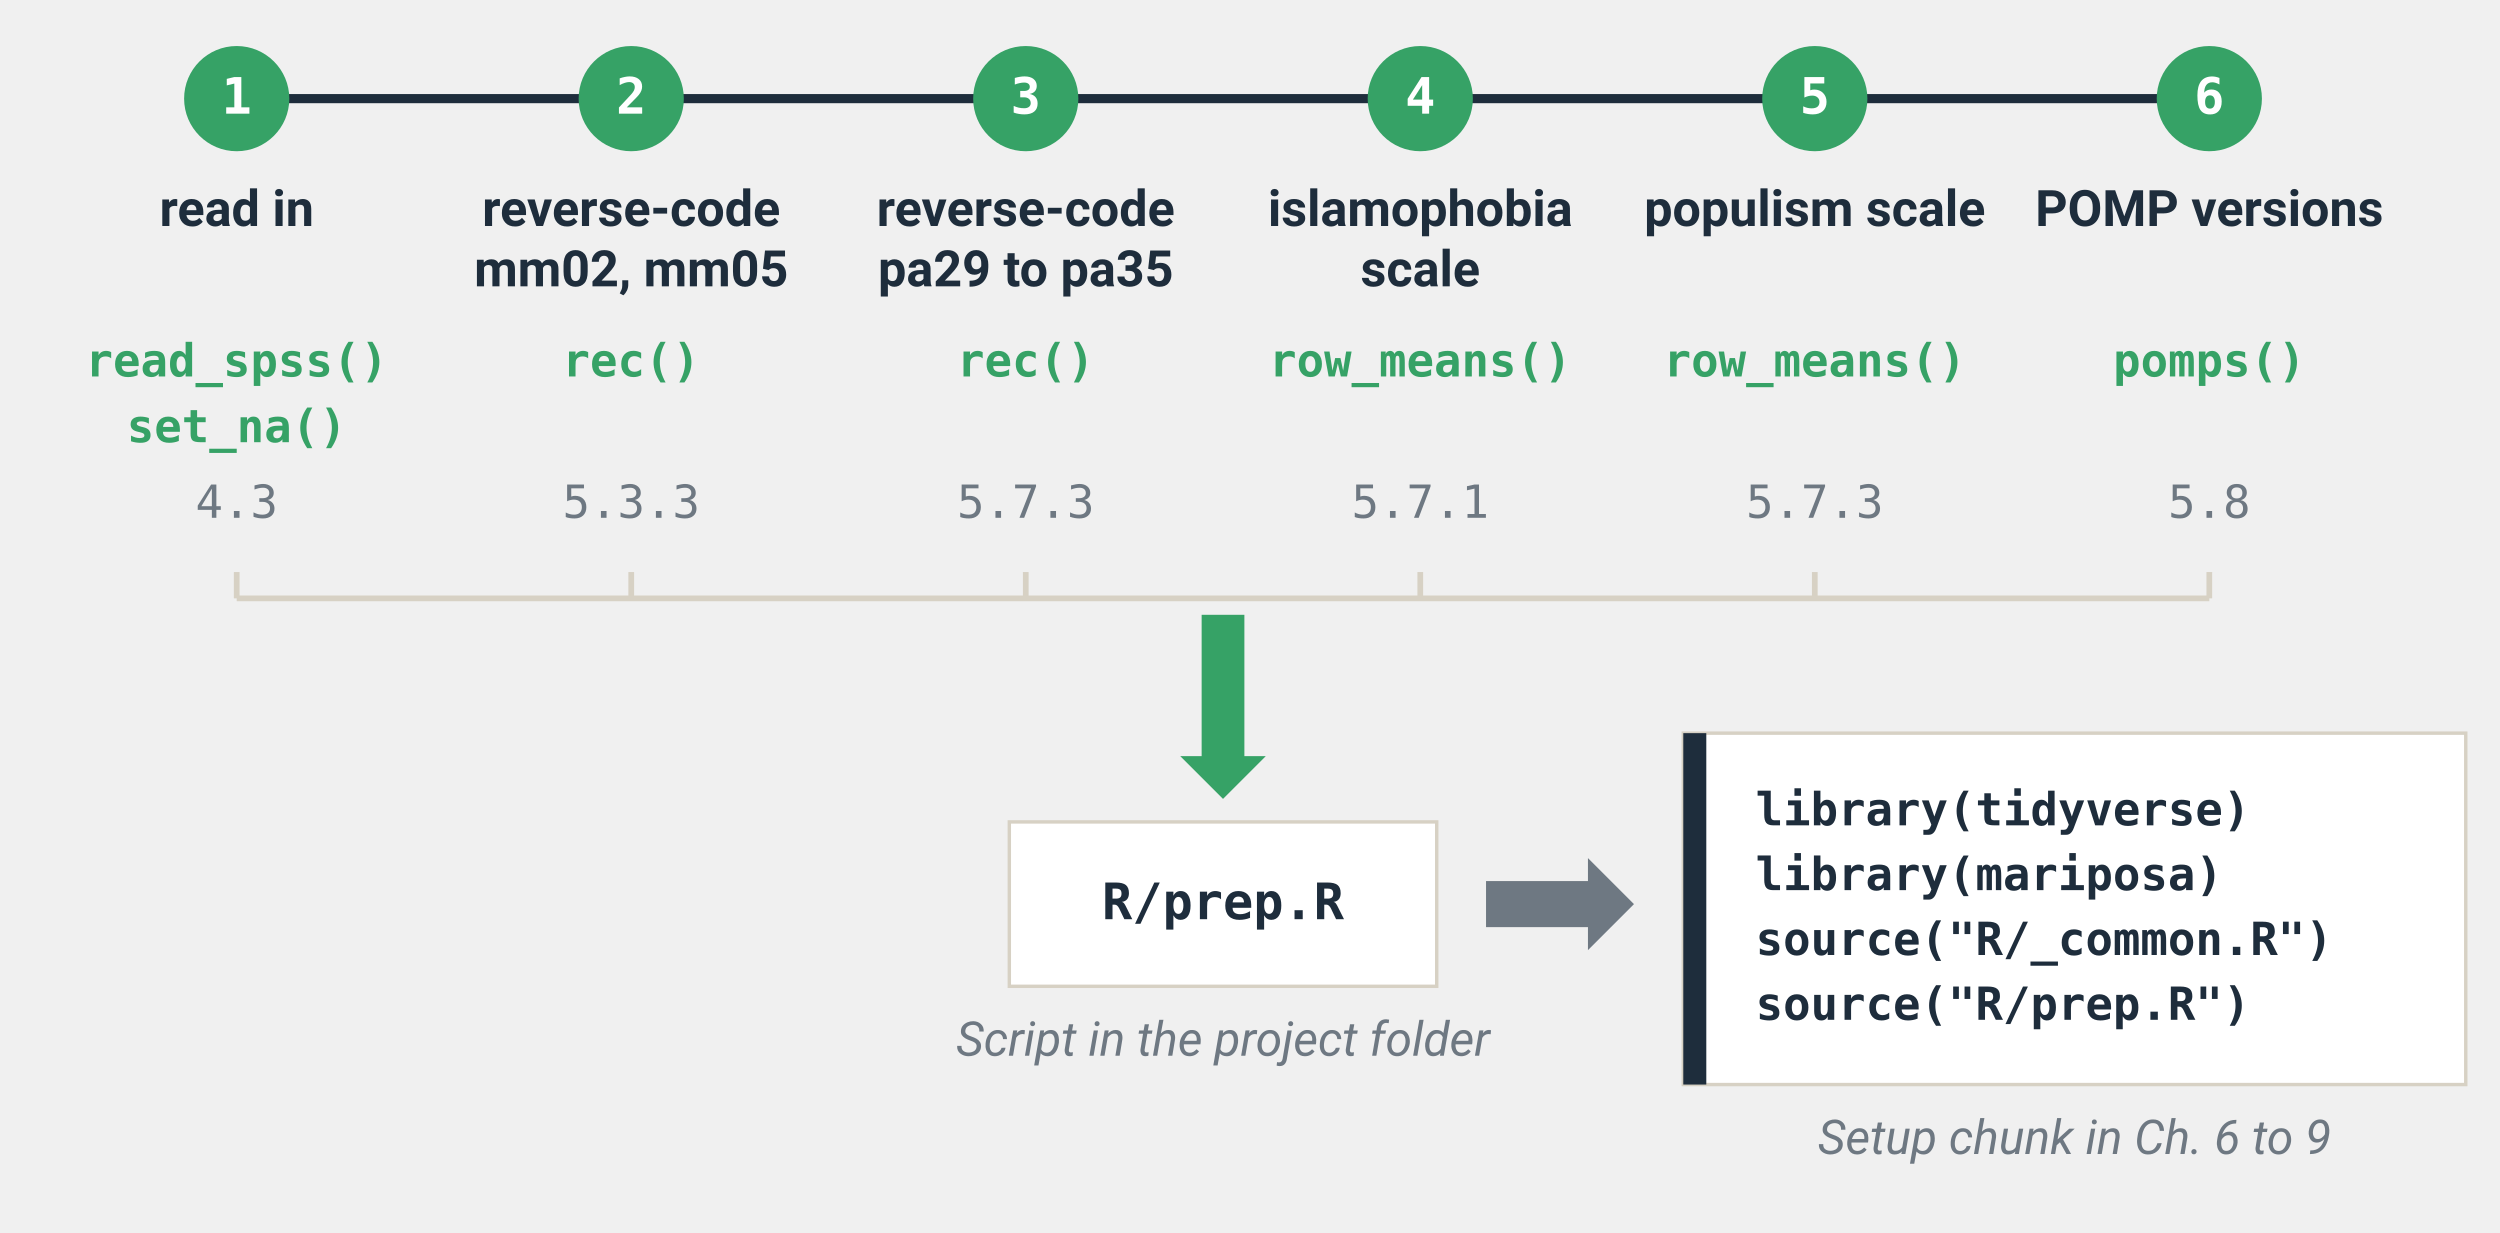
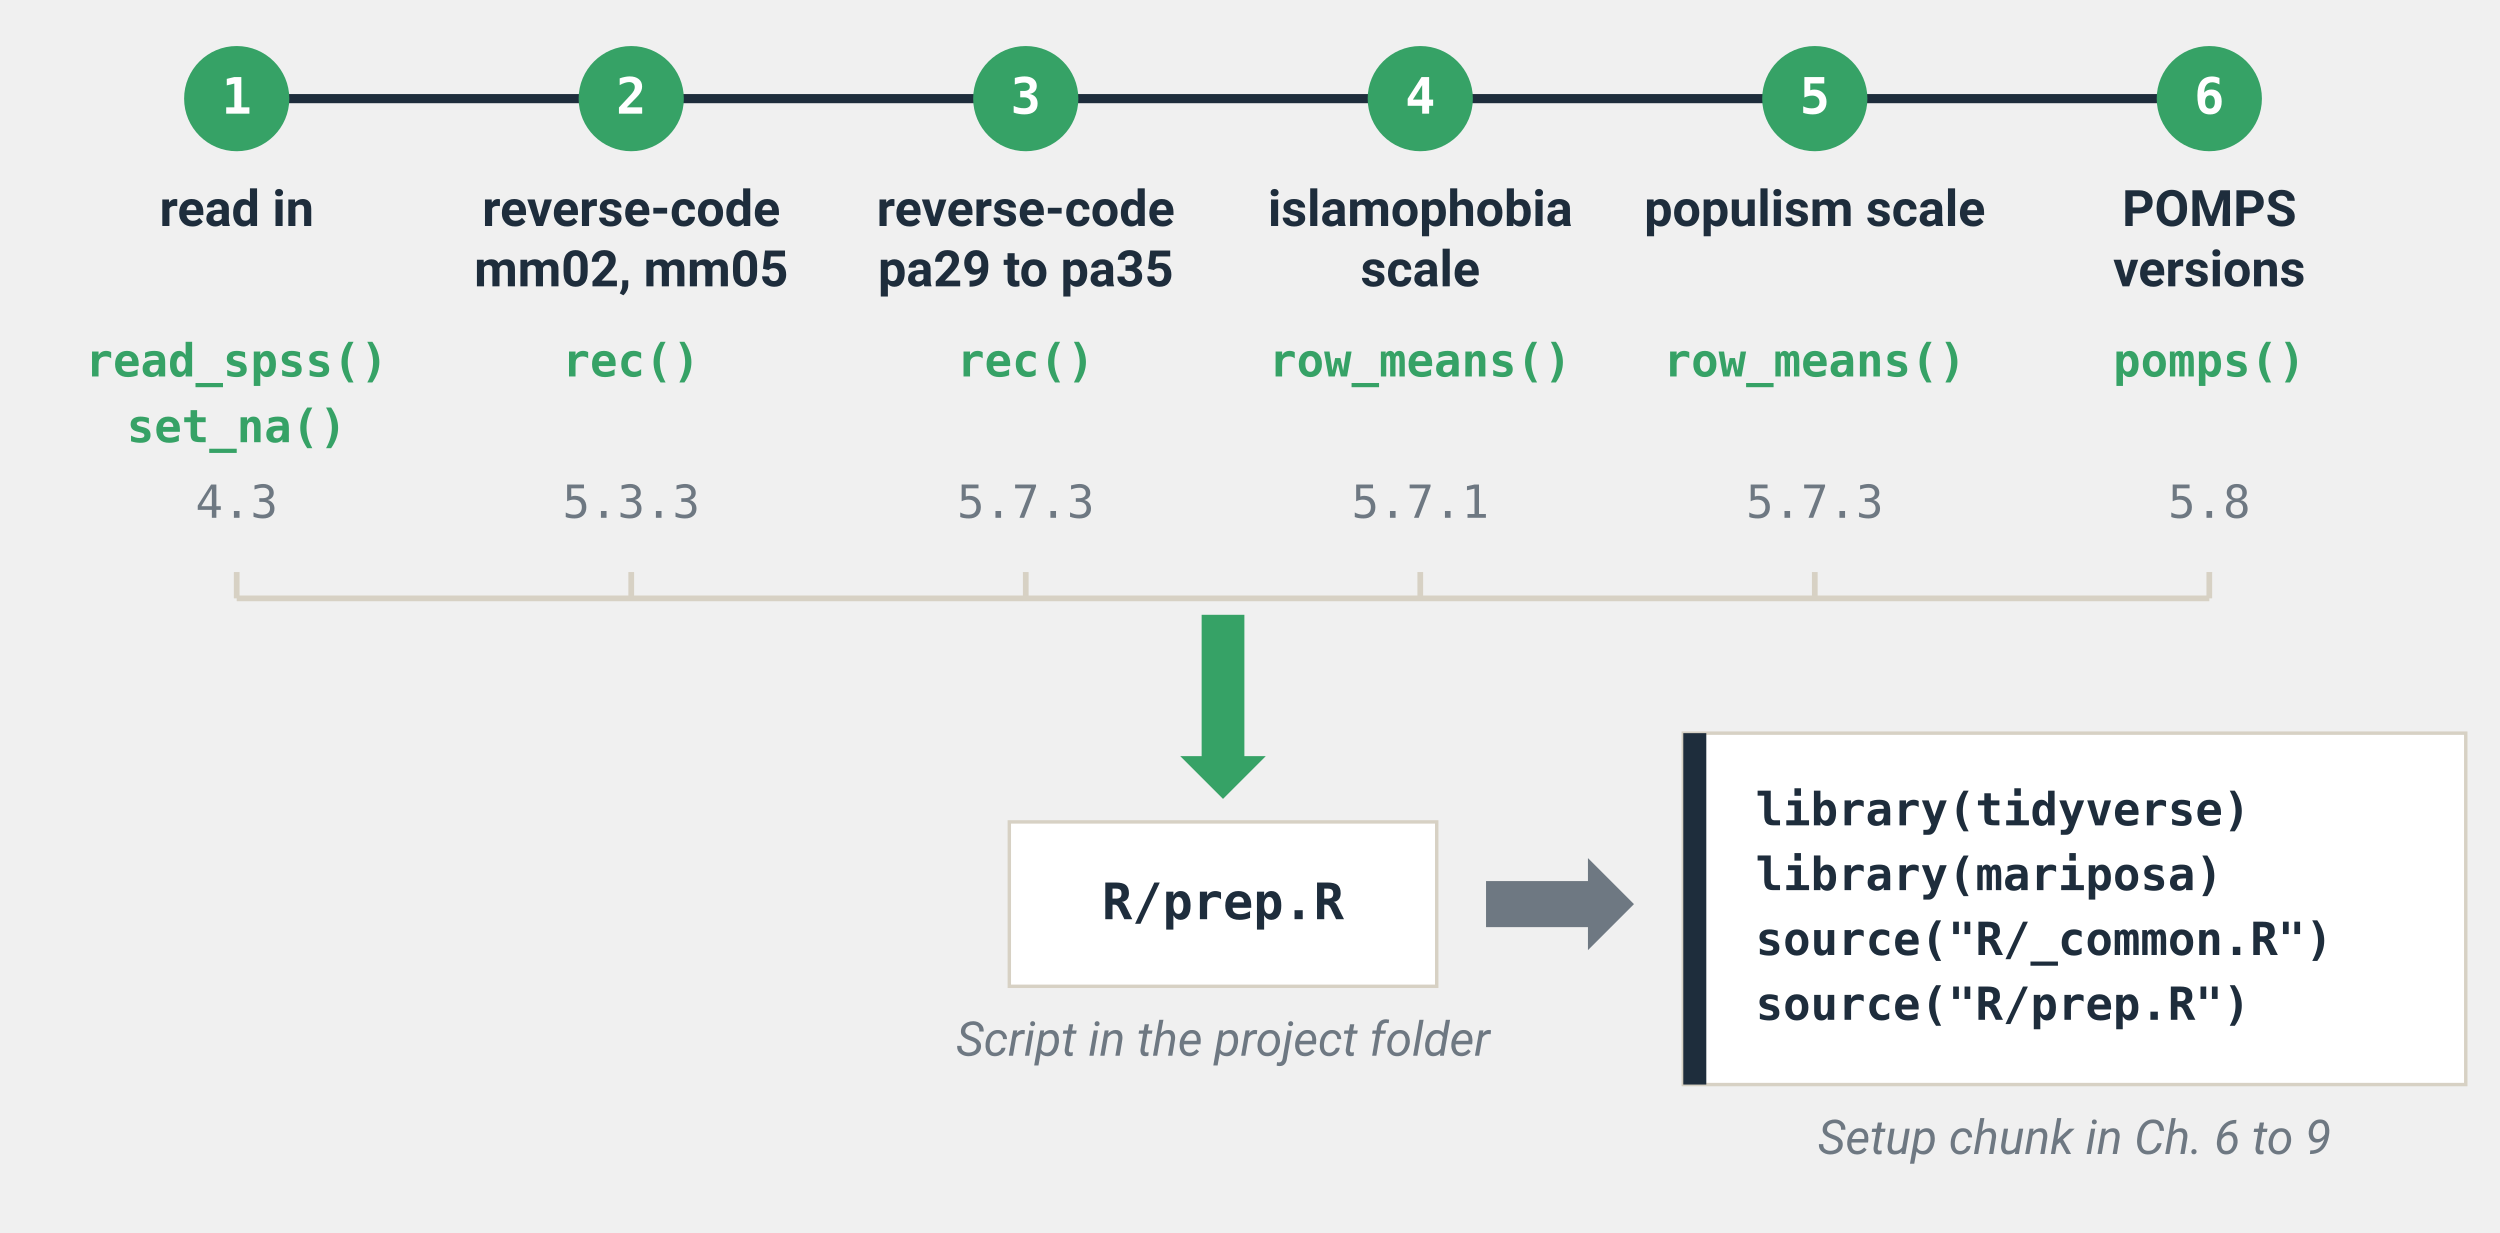
<svg xmlns="http://www.w3.org/2000/svg" viewBox="0 0 730 360" width="730" height="360" font-family="'Source Sans Pro', 'Source Sans 3', system-ui, -apple-system, 'Segoe UI', Roboto, Arial, sans-serif">
  <line x1="69.12" y1="28.8" x2="645.12" y2="28.8" stroke="#1E2D3C" stroke-width="2.67" />
  <circle cx="69.12" cy="28.8" r="15.36" fill="#36A266" />
  <text x="69.12" y="33.2" text-anchor="middle" fill="#FFFFFF" font-size="14.67" font-family="Menlo, Consolas, 'DejaVu Sans Mono', monospace" font-weight="700" xml:space="preserve">1</text>
  <text x="69.12" y="66" text-anchor="middle" fill="#1E2D3C" font-size="14.67" font-weight="700" xml:space="preserve">read in</text>
  <text x="69.12" y="109.92" text-anchor="middle" fill="#36A266" font-size="13.33" font-family="Menlo, Consolas, 'DejaVu Sans Mono', monospace" font-weight="700" xml:space="preserve">read_spss()</text>
  <text x="69.12" y="129.12" text-anchor="middle" fill="#36A266" font-size="13.33" font-family="Menlo, Consolas, 'DejaVu Sans Mono', monospace" font-weight="700" xml:space="preserve">set_na()</text>
  <text x="69.12" y="151.2" text-anchor="middle" fill="#6E7882" font-size="13.33" font-family="Menlo, Consolas, 'DejaVu Sans Mono', monospace" xml:space="preserve">4.3</text>
  <circle cx="184.32" cy="28.8" r="15.36" fill="#36A266" />
  <text x="184.32" y="33.2" text-anchor="middle" fill="#FFFFFF" font-size="14.67" font-family="Menlo, Consolas, 'DejaVu Sans Mono', monospace" font-weight="700" xml:space="preserve">2</text>
  <text x="184.32" y="66" text-anchor="middle" fill="#1E2D3C" font-size="14.67" font-weight="700" xml:space="preserve">reverse-code</text>
  <text x="184.32" y="83.6" text-anchor="middle" fill="#1E2D3C" font-size="14.67" font-weight="700" xml:space="preserve">mm02, mm05</text>
  <text x="184.32" y="109.92" text-anchor="middle" fill="#36A266" font-size="13.33" font-family="Menlo, Consolas, 'DejaVu Sans Mono', monospace" font-weight="700" xml:space="preserve">rec()</text>
  <text x="184.32" y="151.2" text-anchor="middle" fill="#6E7882" font-size="13.33" font-family="Menlo, Consolas, 'DejaVu Sans Mono', monospace" xml:space="preserve">5.3.3</text>
  <circle cx="299.52" cy="28.8" r="15.36" fill="#36A266" />
  <text x="299.52" y="33.2" text-anchor="middle" fill="#FFFFFF" font-size="14.67" font-family="Menlo, Consolas, 'DejaVu Sans Mono', monospace" font-weight="700" xml:space="preserve">3</text>
  <text x="299.52" y="66" text-anchor="middle" fill="#1E2D3C" font-size="14.67" font-weight="700" xml:space="preserve">reverse-code</text>
  <text x="299.52" y="83.6" text-anchor="middle" fill="#1E2D3C" font-size="14.67" font-weight="700" xml:space="preserve">pa29 to pa35</text>
  <text x="299.52" y="109.92" text-anchor="middle" fill="#36A266" font-size="13.33" font-family="Menlo, Consolas, 'DejaVu Sans Mono', monospace" font-weight="700" xml:space="preserve">rec()</text>
  <text x="299.52" y="151.2" text-anchor="middle" fill="#6E7882" font-size="13.33" font-family="Menlo, Consolas, 'DejaVu Sans Mono', monospace" xml:space="preserve">5.7.3</text>
  <circle cx="414.72" cy="28.8" r="15.36" fill="#36A266" />
  <text x="414.72" y="33.2" text-anchor="middle" fill="#FFFFFF" font-size="14.67" font-family="Menlo, Consolas, 'DejaVu Sans Mono', monospace" font-weight="700" xml:space="preserve">4</text>
  <text x="414.72" y="66" text-anchor="middle" fill="#1E2D3C" font-size="14.67" font-weight="700" xml:space="preserve">islamophobia</text>
  <text x="414.72" y="83.6" text-anchor="middle" fill="#1E2D3C" font-size="14.67" font-weight="700" xml:space="preserve">scale</text>
  <text x="414.72" y="109.92" text-anchor="middle" fill="#36A266" font-size="13.33" font-family="Menlo, Consolas, 'DejaVu Sans Mono', monospace" font-weight="700" xml:space="preserve">row_means()</text>
  <text x="414.72" y="151.2" text-anchor="middle" fill="#6E7882" font-size="13.33" font-family="Menlo, Consolas, 'DejaVu Sans Mono', monospace" xml:space="preserve">5.7.1</text>
  <circle cx="529.92" cy="28.8" r="15.36" fill="#36A266" />
  <text x="529.92" y="33.2" text-anchor="middle" fill="#FFFFFF" font-size="14.67" font-family="Menlo, Consolas, 'DejaVu Sans Mono', monospace" font-weight="700" xml:space="preserve">5</text>
  <text x="529.92" y="66" text-anchor="middle" fill="#1E2D3C" font-size="14.67" font-weight="700" xml:space="preserve">populism scale</text>
  <text x="529.92" y="109.92" text-anchor="middle" fill="#36A266" font-size="13.33" font-family="Menlo, Consolas, 'DejaVu Sans Mono', monospace" font-weight="700" xml:space="preserve">row_means()</text>
  <text x="529.92" y="151.2" text-anchor="middle" fill="#6E7882" font-size="13.33" font-family="Menlo, Consolas, 'DejaVu Sans Mono', monospace" xml:space="preserve">5.7.3</text>
  <circle cx="645.12" cy="28.8" r="15.36" fill="#36A266" />
  <text x="645.12" y="33.2" text-anchor="middle" fill="#FFFFFF" font-size="14.67" font-family="Menlo, Consolas, 'DejaVu Sans Mono', monospace" font-weight="700" xml:space="preserve">6</text>
-   <text x="645.12" y="66" text-anchor="middle" fill="#1E2D3C" font-size="14.67" font-weight="700" xml:space="preserve">POMP versions</text>
+   <text x="645.12" y="66" text-anchor="middle" fill="#1E2D3C" font-size="14.67" font-weight="700" xml:space="preserve">POMPS</text>
+   <text x="645.12" y="83.6" text-anchor="middle" fill="#1E2D3C" font-size="14.67" font-weight="700" xml:space="preserve">versions</text>
  <text x="645.12" y="109.92" text-anchor="middle" fill="#36A266" font-size="13.33" font-family="Menlo, Consolas, 'DejaVu Sans Mono', monospace" font-weight="700" xml:space="preserve">pomps()</text>
  <text x="645.12" y="151.2" text-anchor="middle" fill="#6E7882" font-size="13.33" font-family="Menlo, Consolas, 'DejaVu Sans Mono', monospace" xml:space="preserve">5.8</text>
  <line x1="69.12" y1="174.72" x2="645.12" y2="174.72" stroke="#D7D1C4" stroke-width="1.67" />
  <line x1="69.12" y1="167.04" x2="69.12" y2="174.72" stroke="#D7D1C4" stroke-width="1.67" />
  <line x1="184.32" y1="167.04" x2="184.32" y2="174.72" stroke="#D7D1C4" stroke-width="1.67" />
  <line x1="299.52" y1="167.04" x2="299.52" y2="174.72" stroke="#D7D1C4" stroke-width="1.67" />
  <line x1="414.72" y1="167.04" x2="414.72" y2="174.72" stroke="#D7D1C4" stroke-width="1.67" />
  <line x1="529.92" y1="167.04" x2="529.92" y2="174.72" stroke="#D7D1C4" stroke-width="1.67" />
  <line x1="645.12" y1="167.04" x2="645.12" y2="174.72" stroke="#D7D1C4" stroke-width="1.67" />
  <polygon points="350.88,179.52 363.36,179.52 363.36,220.8 369.6,220.8 357.12,233.28 344.64,220.8 350.88,220.8" fill="#36A266" />
  <rect x="294.72" y="240" width="124.8" height="48" fill="#FFFFFF" stroke="#D7D1C4" stroke-width="1.00" />
  <text x="357.12" y="268.4" text-anchor="middle" fill="#1E2D3C" font-size="14.67" font-family="Menlo, Consolas, 'DejaVu Sans Mono', monospace" font-weight="700" xml:space="preserve">R/prep.R</text>
  <text x="357.12" y="308.28" text-anchor="middle" fill="#6E7882" font-size="14.00" font-style="italic" xml:space="preserve">Script in the project folder</text>
  <polygon points="433.92,257.28 463.68,257.28 463.68,250.56 477.12,264 463.68,277.44 463.68,270.72 433.92,270.72" fill="#6E7882" />
  <rect x="491.52" y="214.08" width="228.48" height="102.61" fill="#FFFFFF" stroke="#D7D1C4" stroke-width="1.00" />
  <rect x="491.52" y="214.08" width="6.72" height="102.61" fill="#1E2D3C" />
  <text x="512.64" y="240.99" fill="#1E2D3C" font-size="13.33" font-family="Menlo, Consolas, 'DejaVu Sans Mono', monospace" font-weight="700" xml:space="preserve">library(tidyverse)</text>
  <text x="512.64" y="259.92" fill="#1E2D3C" font-size="13.33" font-family="Menlo, Consolas, 'DejaVu Sans Mono', monospace" font-weight="700" xml:space="preserve">library(mariposa)</text>
  <text x="512.64" y="278.85" fill="#1E2D3C" font-size="13.33" font-family="Menlo, Consolas, 'DejaVu Sans Mono', monospace" font-weight="700" xml:space="preserve">source("R/_common.R")</text>
  <text x="512.64" y="297.79" fill="#1E2D3C" font-size="13.33" font-family="Menlo, Consolas, 'DejaVu Sans Mono', monospace" font-weight="700" xml:space="preserve">source("R/prep.R")</text>
  <text x="605.76" y="336.97" text-anchor="middle" fill="#6E7882" font-size="14.00" font-style="italic" xml:space="preserve">Setup chunk in Ch. 6 to 9</text>
</svg>
